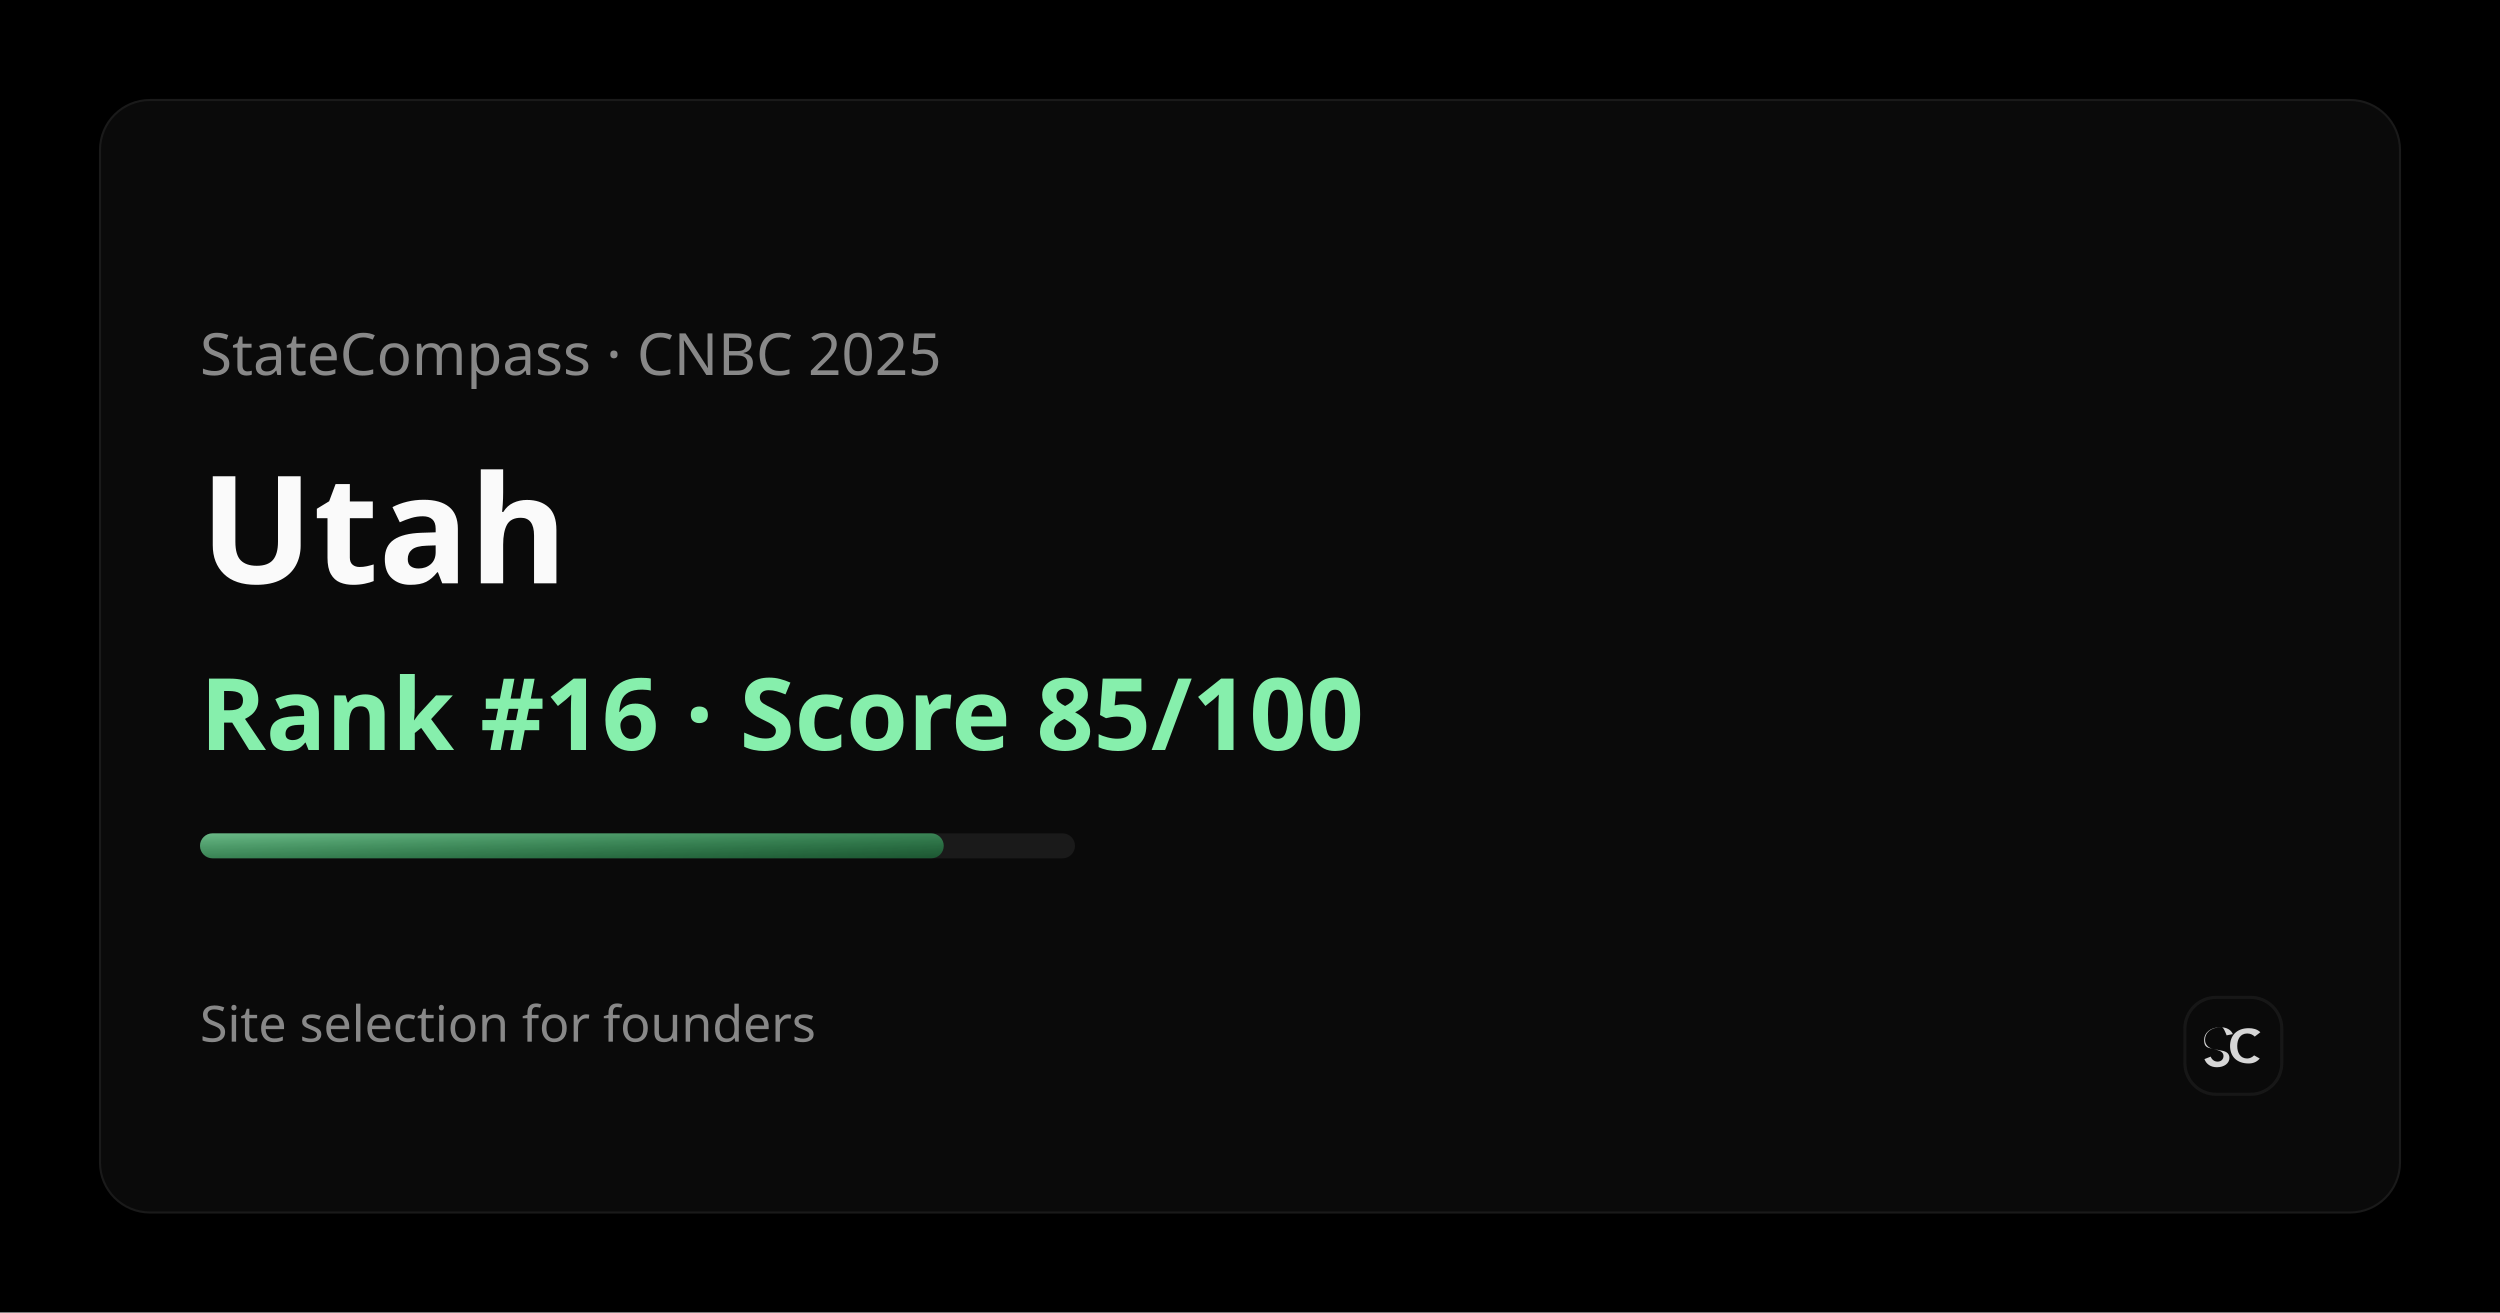
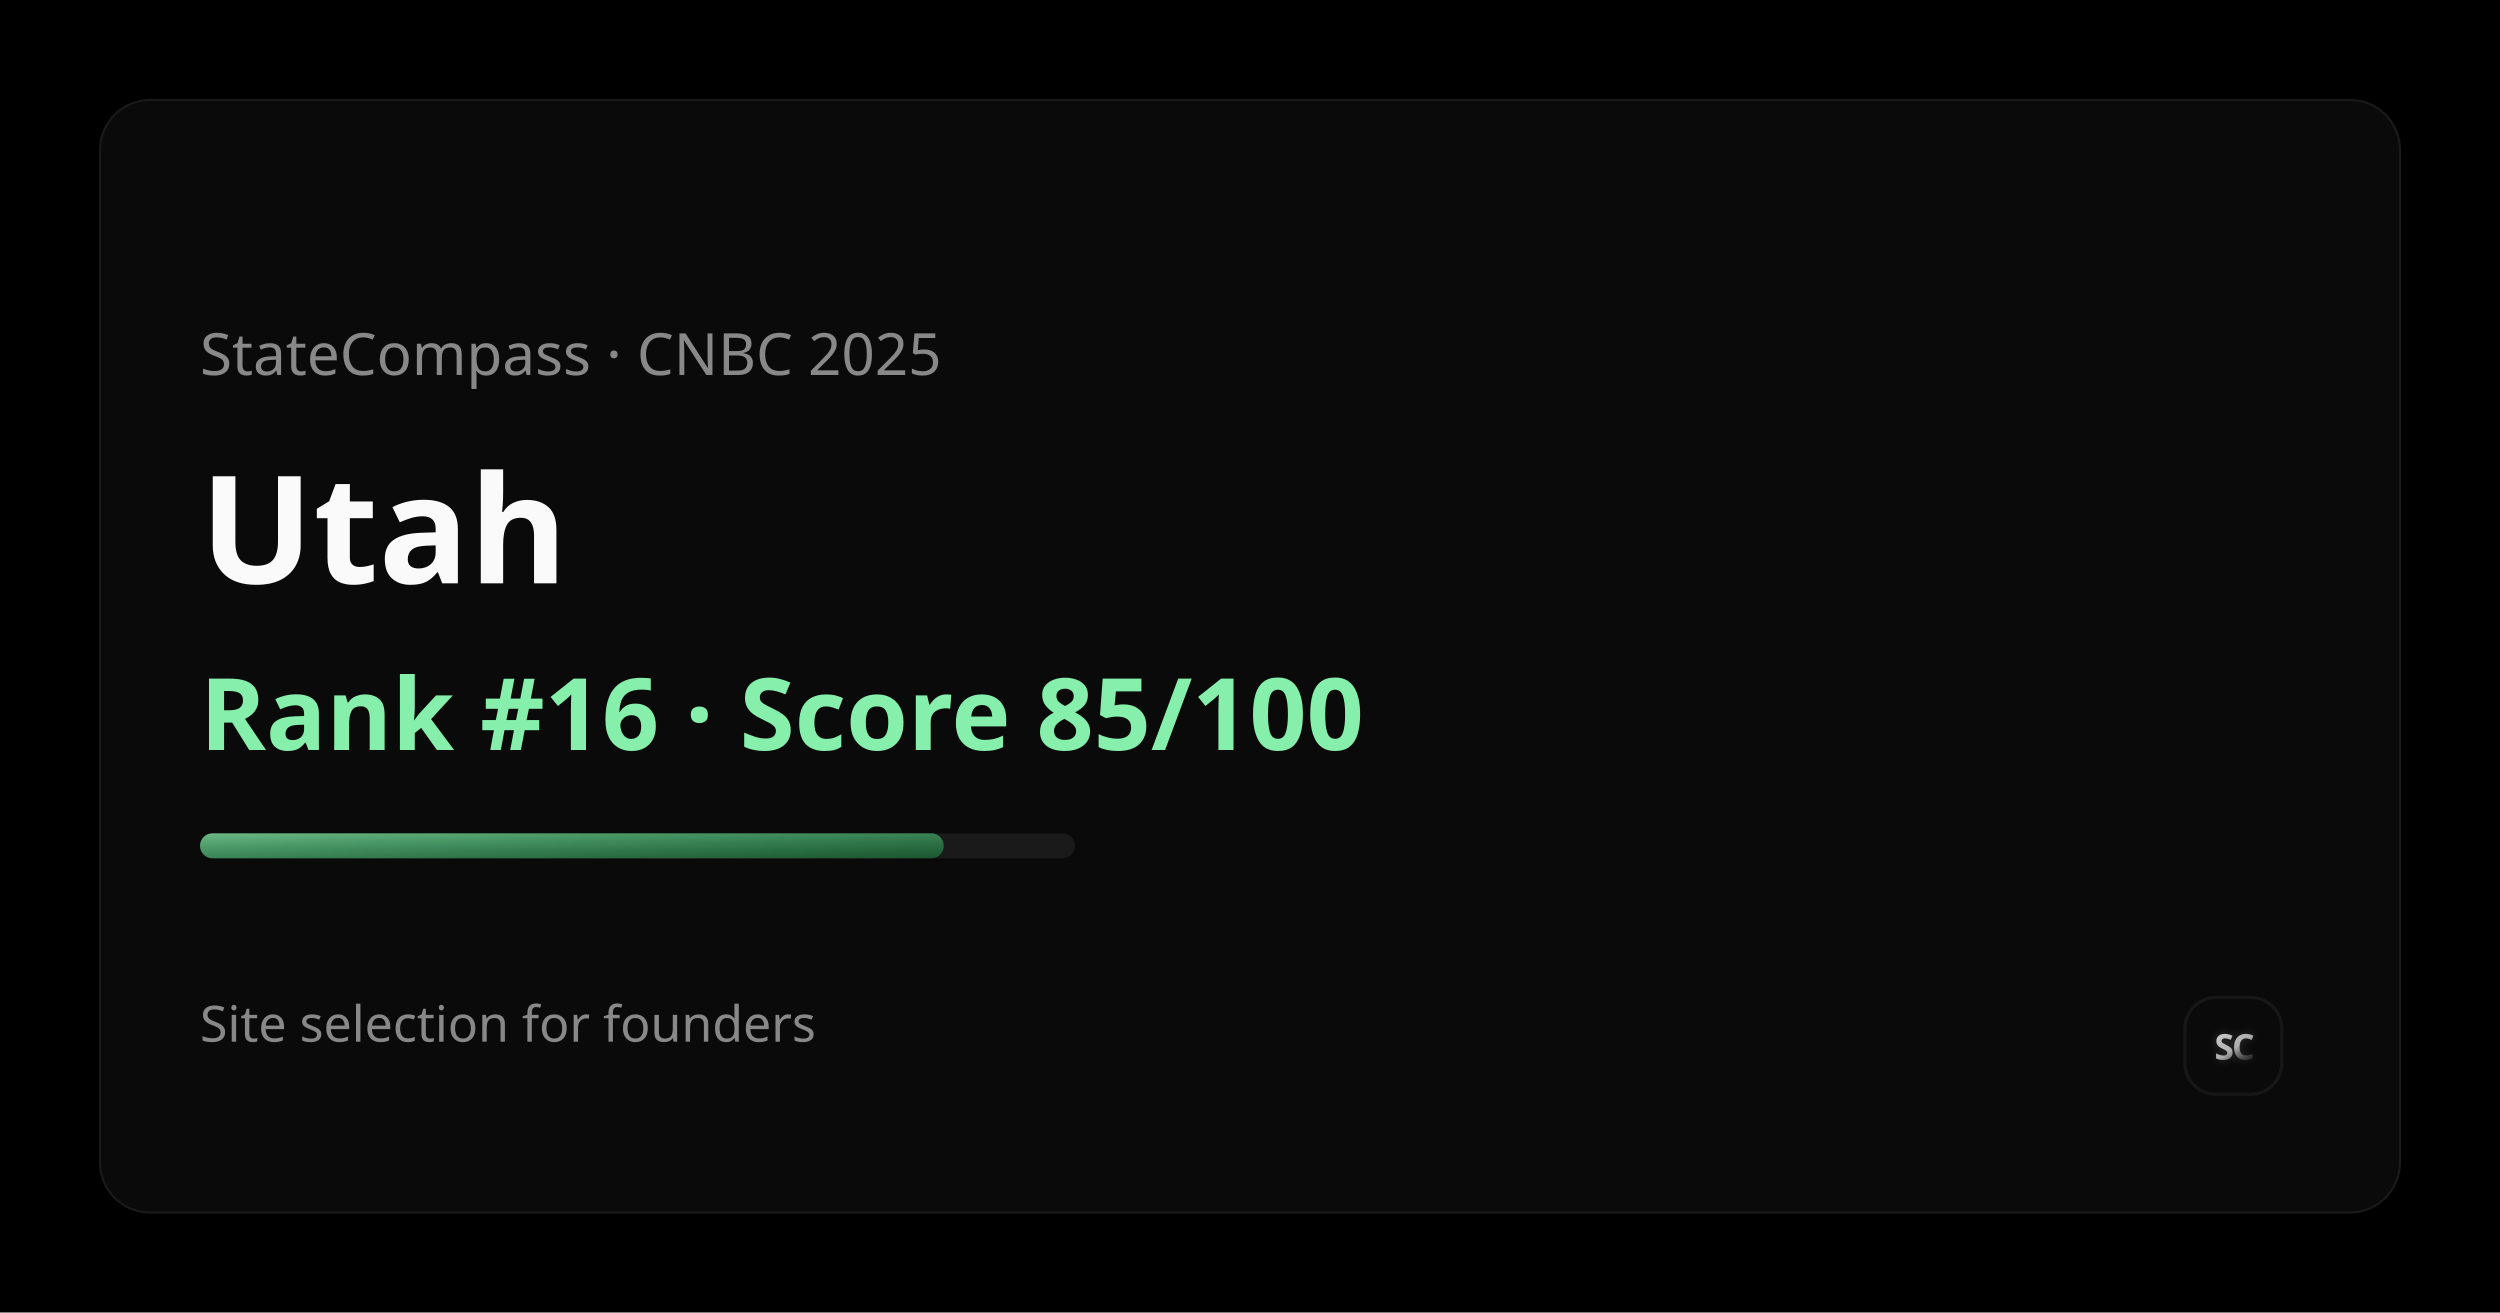
<svg xmlns="http://www.w3.org/2000/svg" width="1200" height="630" viewBox="0 0 1200 630">
  <defs>
    <linearGradient id="og-tier-green" x1="0%" y1="0%" x2="100%" y2="100%">
      <stop offset="0%" stop-color="#86efac" stop-opacity="0.75" />
      <stop offset="100%" stop-color="#22c55e" stop-opacity="0.35" />
    </linearGradient>
  </defs>
  <rect width="1200" height="630" fill="#000000" />
  <rect x="48" y="48" width="1104" height="534" rx="24" fill="#0a0a0a" stroke="#1a1a1a" />
  <text x="96" y="180" fill="#888888" font-family="system-ui,sans-serif" font-size="28">StateCompass · CNBC 2025</text>
  <text x="96" y="280" fill="#fafafa" font-family="system-ui,sans-serif" font-size="72" font-weight="700">Utah</text>
  <text x="96" y="360" fill="#86efac" font-family="system-ui,sans-serif" font-size="48" font-weight="600">Rank #16 · Score 85/100</text>
  <rect x="96" y="400" width="420" height="12" rx="6" fill="#1a1a1a" />
  <rect x="96" y="400" width="357" height="12" rx="6" fill="url(#og-tier-green)" />
  <text x="96" y="500" fill="#888888" font-family="system-ui,sans-serif" font-size="24">Site selection for founders</text>
+   <defs>
+     <linearGradient id="og-sc-dazzle" x1="0%" y1="0%" x2="100%" y2="100%">
+       <stop offset="0%" stop-color="#ffffff" stop-opacity="0.92" />
+       <stop offset="52%" stop-color="#fafafa" stop-opacity="0.78" />
+       <stop offset="100%" stop-color="#525252" stop-opacity="0.36" />
+     </linearGradient>
+     <filter id="og-sc-glow" x="-100%" y="-100%" width="300%" height="300%" color-interpolation-filters="sRGB">
+       <feGaussianBlur in="SourceAlpha" stdDeviation="2.03" result="blur" />
+       <feFlood flood-color="#ffffff" flood-opacity="0.25" result="glowColor" />
+       <feComposite in="glowColor" in2="blur" operator="in" result="softGlow" />
+       <feMerge>
+         <feMergeNode in="softGlow" />
+         <feMergeNode in="SourceGraphic" />
+       </feMerge>
+     </filter>
+   </defs>
  <g transform="translate(1104, 534)" opacity="0.85">
    <g transform="translate(-56, -56)">
      <rect x="0.75" y="0.75" width="46.50" height="46.50" rx="15.00" fill="#0a0a0a" stroke="#1a1a1a" stroke-width="1.50" />
-       <g transform="translate(24.00,24.00) scale(1.5) translate(-9.35,-7.05)">
-         <path fill="#fafafa" d="M 5.6 1.1 C 2.1 1.1 0.3 2.9 0.3 5.1 C 0.3 6.6 1.2 7.7 3.1 8.1 L 5.7 8.6 C 7.4 8.9 8.1 9.7 8.1 10.9 C 8.1 12.6 6.5 13.9 4.1 13.9 C 2.1 13.9 0.7 12.9 0.1 11.3 L 2.1 10.5 C 2.5 11.5 3.3 12.1 4.3 12.1 C 5.5 12.1 6.2 11.3 6.2 10.3 C 6.2 9.3 5.5 8.7 3.9 8.3 L 1.5 7.7 C 0.1 7.3 0 6.1 0 5.1 C 0 2.9 2 1.1 5.2 1.1 C 7.2 1.1 8.6 1.9 9.2 3.3 L 7.2 3.7 C 6.8 2.7 6.2 1.1 5.6 1.1 Z" />
-         <path fill="#fafafa" d="M 14.3 1.4 C 10.3 1.4 8.3 3.9 8.3 7.1 C 8.3 10.3 10.3 12.7 14.3 12.7 C 15.8 12.7 17 12.1 17.8 11.1 L 16 10.1 C 15.4 10.7 14.6 11.1 13.8 11.1 C 11.6 11.1 10.6 9.3 10.6 7.1 C 10.6 4.9 11.6 3.1 13.8 3.1 C 14.8 3.1 15.6 3.5 16.2 4.1 L 18 2.7 C 17 1.7 15.6 1.4 14.3 1.4 Z" />
-       </g>
+       <text x="24.58" y="24.00" font-family="Sora, system-ui, sans-serif" font-size="17.04" font-weight="700" text-anchor="middle" dominant-baseline="central" letter-spacing="-0.055em" fill="url(#og-sc-dazzle)" filter="url(#og-sc-glow)">SC</text>
    </g>
  </g>
</svg>
